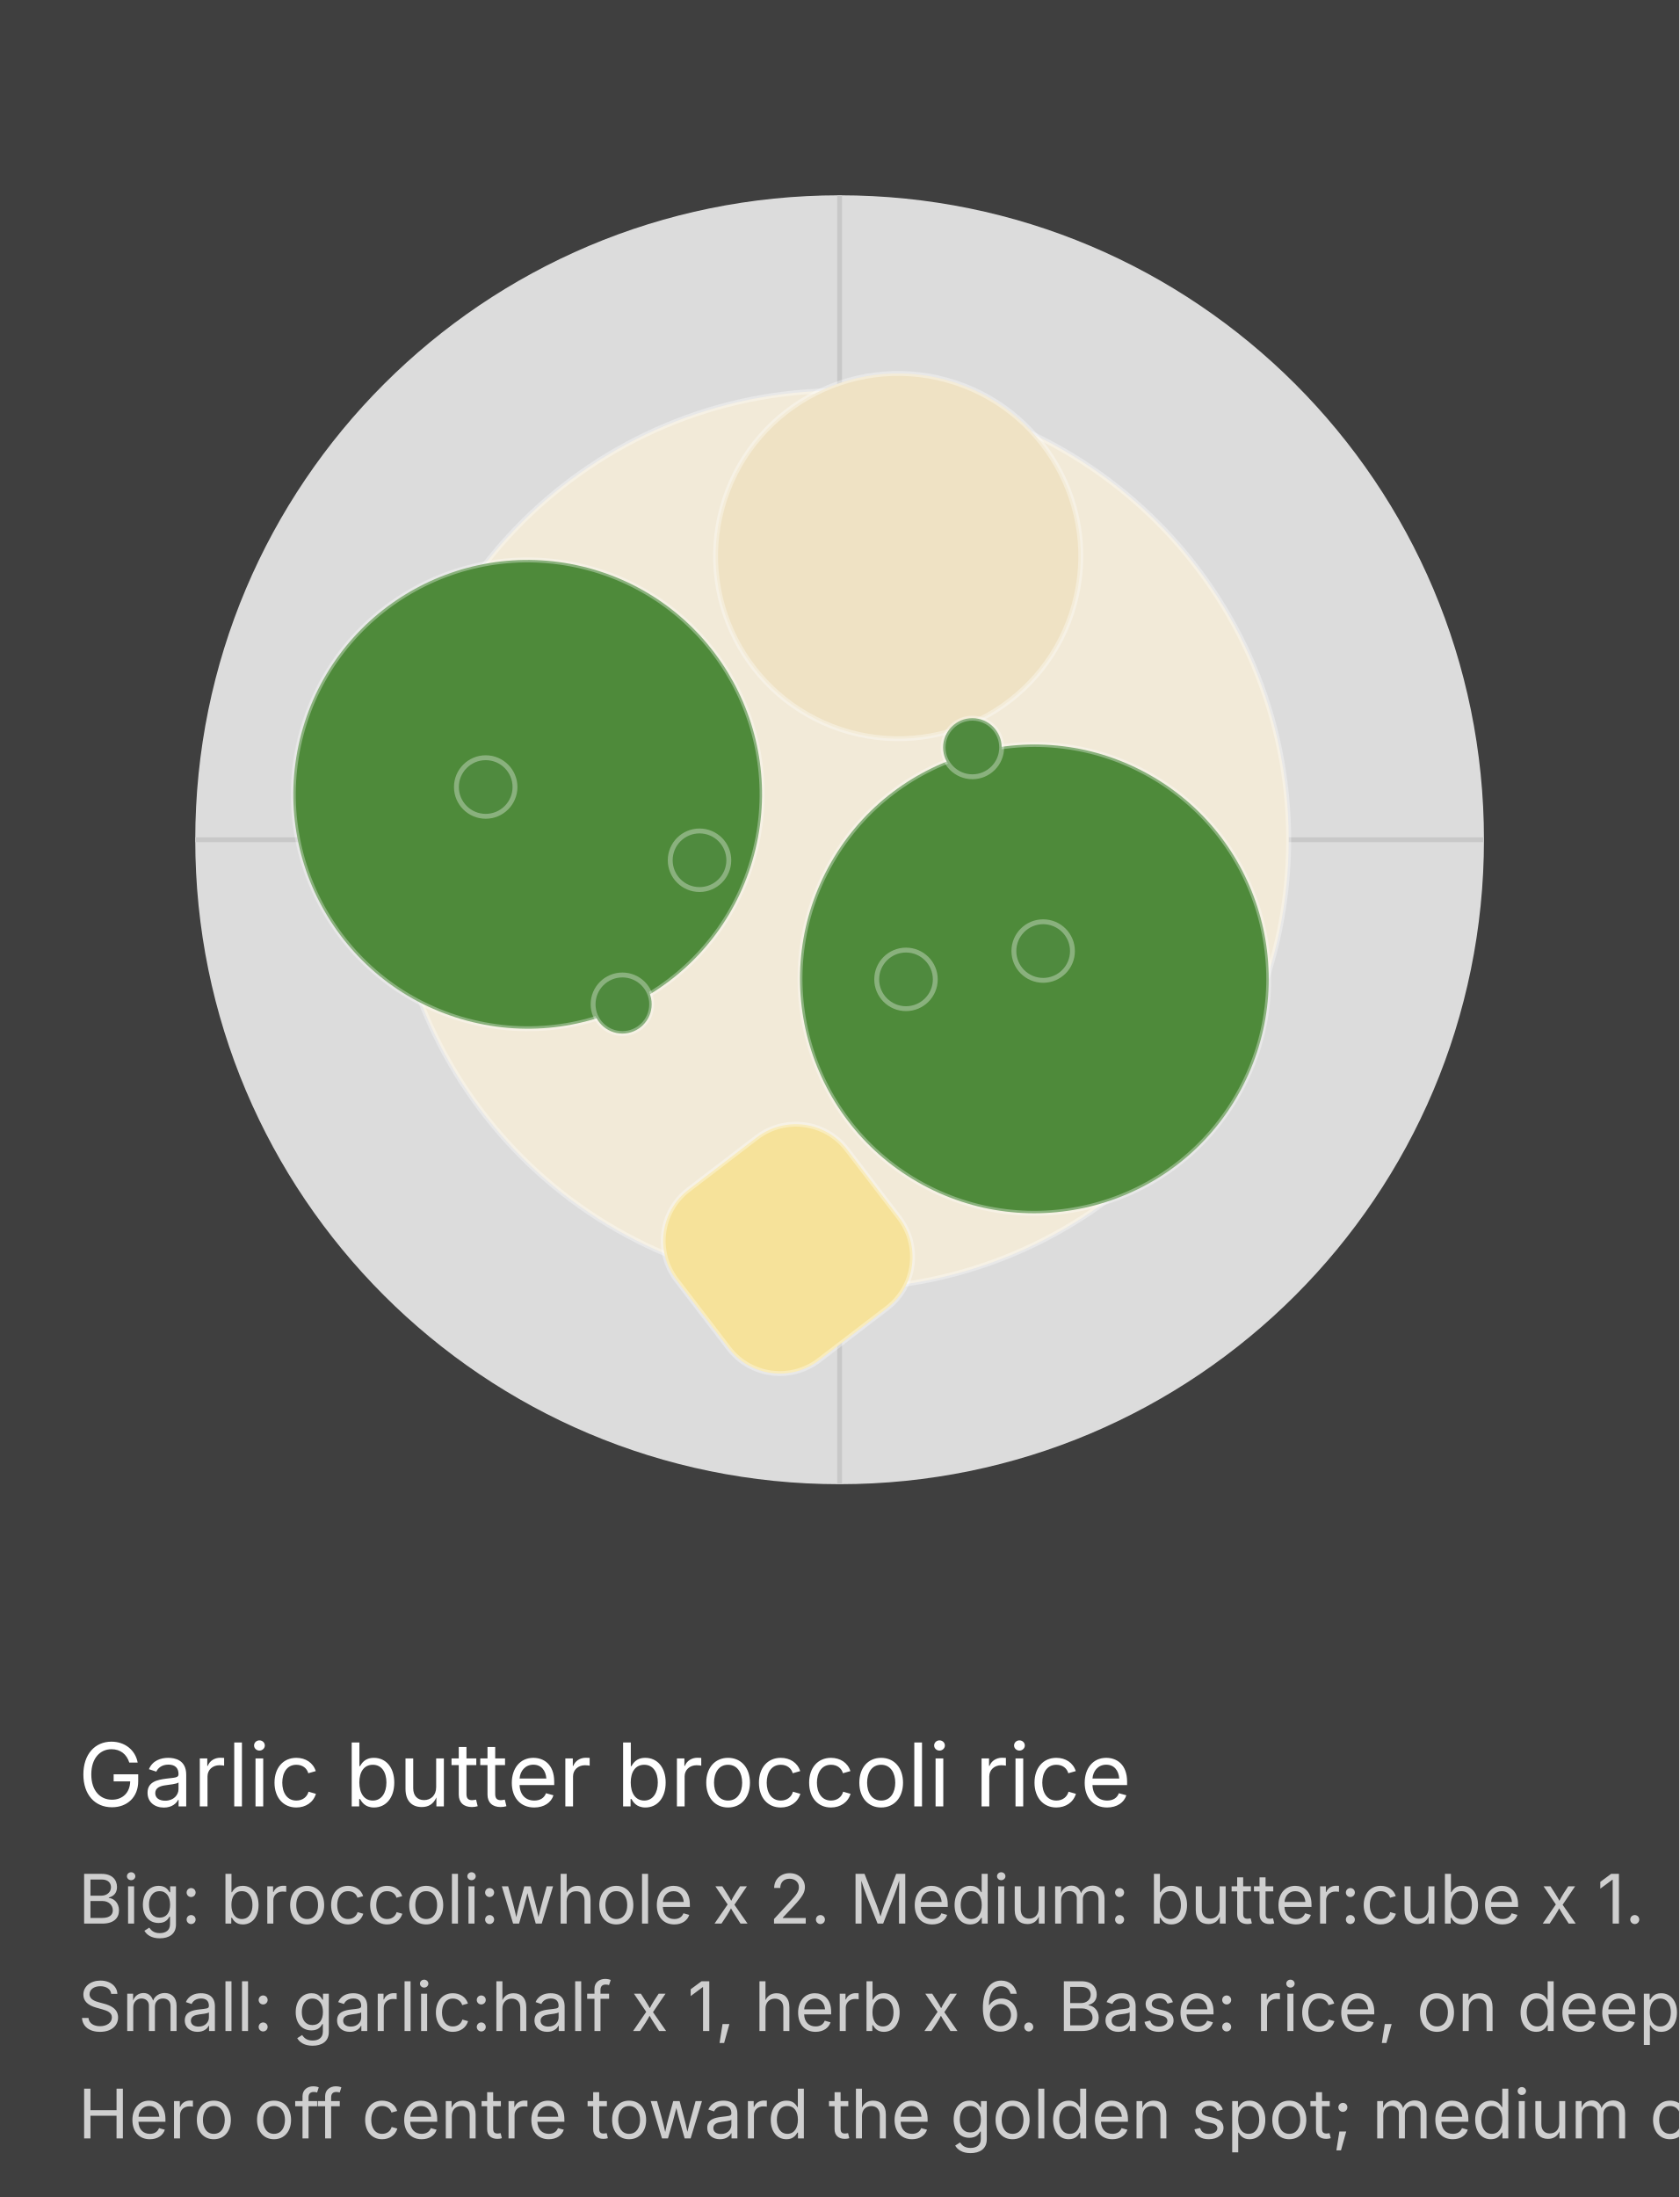
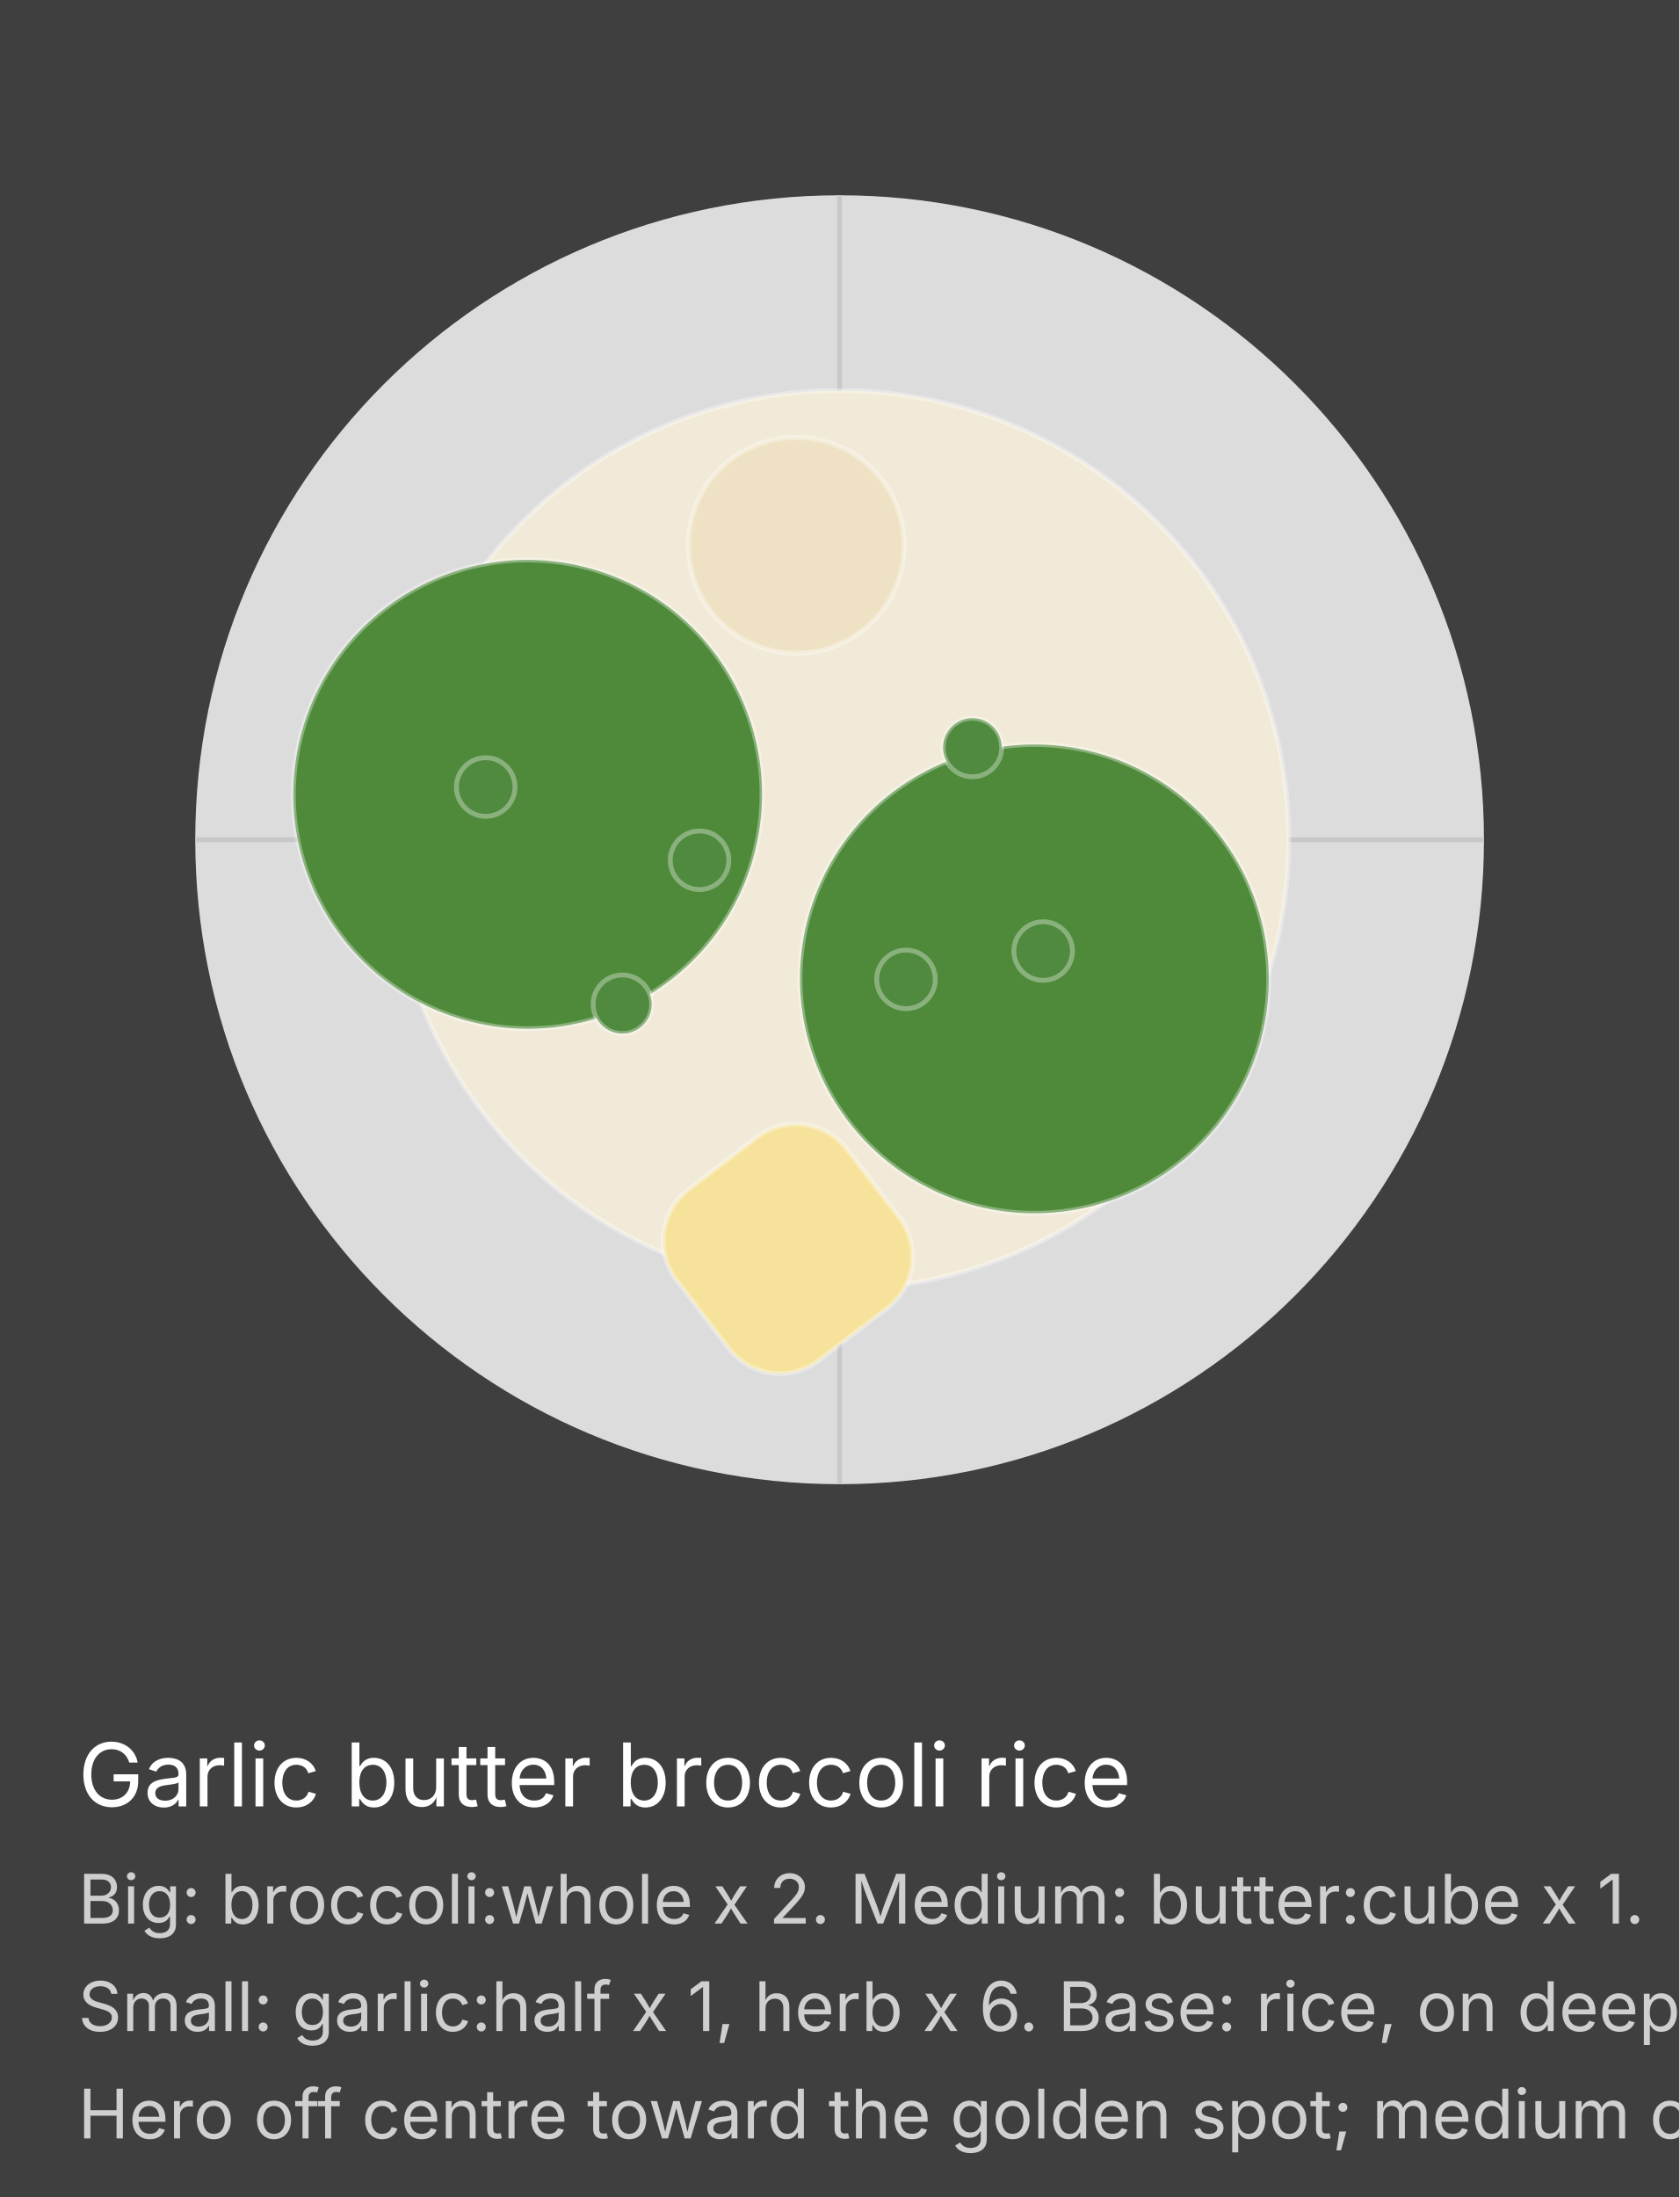
<svg xmlns="http://www.w3.org/2000/svg" width="344" height="450">
  <rect width="344" height="450" fill="#3f3f3f" />
  <circle cx="172.0" cy="172.0" r="132.0" fill="#dcdcdc" />
  <circle cx="172.0" cy="172.0" r="84.0" fill="none" stroke="#bdbdbd" stroke-dasharray="6 6" />
  <circle cx="172.0" cy="172.0" r="81.6" fill="none" stroke="#9fb6d8" stroke-dasharray="3 5" />
  <line x1="40.0" y1="172.0" x2="304.0" y2="172.0" stroke="#c8c8c8" />
  <line x1="172.0" y1="40.0" x2="172.0" y2="304.0" stroke="#c8c8c8" />
  <circle transform="translate(172.0 172.0) rotate(0)" r="92.0" fill="#f2ead8" stroke="#ffffff55" />
  <circle transform="translate(108.1 162.7) rotate(13.54187)" r="48.0" fill="#4e8a3a" stroke="#ffffff55" />
  <circle transform="translate(211.9 200.5) rotate(29.89237)" r="48.0" fill="#4e8a3a" stroke="#ffffff55" />
  <rect transform="translate(161.4 255.8) rotate(52.56659)" x="-22.0" y="-22.0" width="44.0" height="44.0" rx="13.2" fill="#f6e29a" stroke="#ffffff55" />
-   <circle transform="translate(184.0 113.9) rotate(195.3845)" r="37.4" fill="#efe2c4" stroke="#ffffff55" />
+   <circle transform="translate(163.1 111.7) rotate(195.3845)" r="22.1" fill="#efe2c4" stroke="#ffffff55" />
  <circle transform="translate(199.2 153.1) rotate(0)" r="6.0" fill="#4f8a3e" stroke="#ffffff55" />
  <circle transform="translate(185.6 200.6) rotate(0)" r="6.0" fill="#4f8a3e" stroke="#ffffff55" />
  <circle transform="translate(127.5 205.7) rotate(0)" r="6.0" fill="#4f8a3e" stroke="#ffffff55" />
  <circle transform="translate(99.5 161.2) rotate(0)" r="6.0" fill="#4f8a3e" stroke="#ffffff55" />
  <circle transform="translate(143.3 176.2) rotate(0)" r="6.0" fill="#4f8a3e" stroke="#ffffff55" />
  <circle transform="translate(213.7 194.8) rotate(0)" r="6.0" fill="#4f8a3e" stroke="#ffffff55" />
  <text x="16" y="370" fill="#ffffff" font-family="Inter, sans-serif" font-size="18">Garlic butter broccoli rice</text>
  <text x="16" y="394" fill="#cfcfcf" font-family="Inter, sans-serif" font-size="14">Big: broccoli:whole x 2. Medium: butter:cube x 1.</text>
  <text x="16" y="416" fill="#cfcfcf" font-family="Inter, sans-serif" font-size="14">Small: garlic:half x 1, herb x 6. Base: rice, on deep.</text>
  <text x="16" y="438" fill="#cfcfcf" font-family="Inter, sans-serif" font-size="14">Hero off centre toward the golden spot; medium on 62% of the ring, small clusters in the rest.</text>
</svg>
